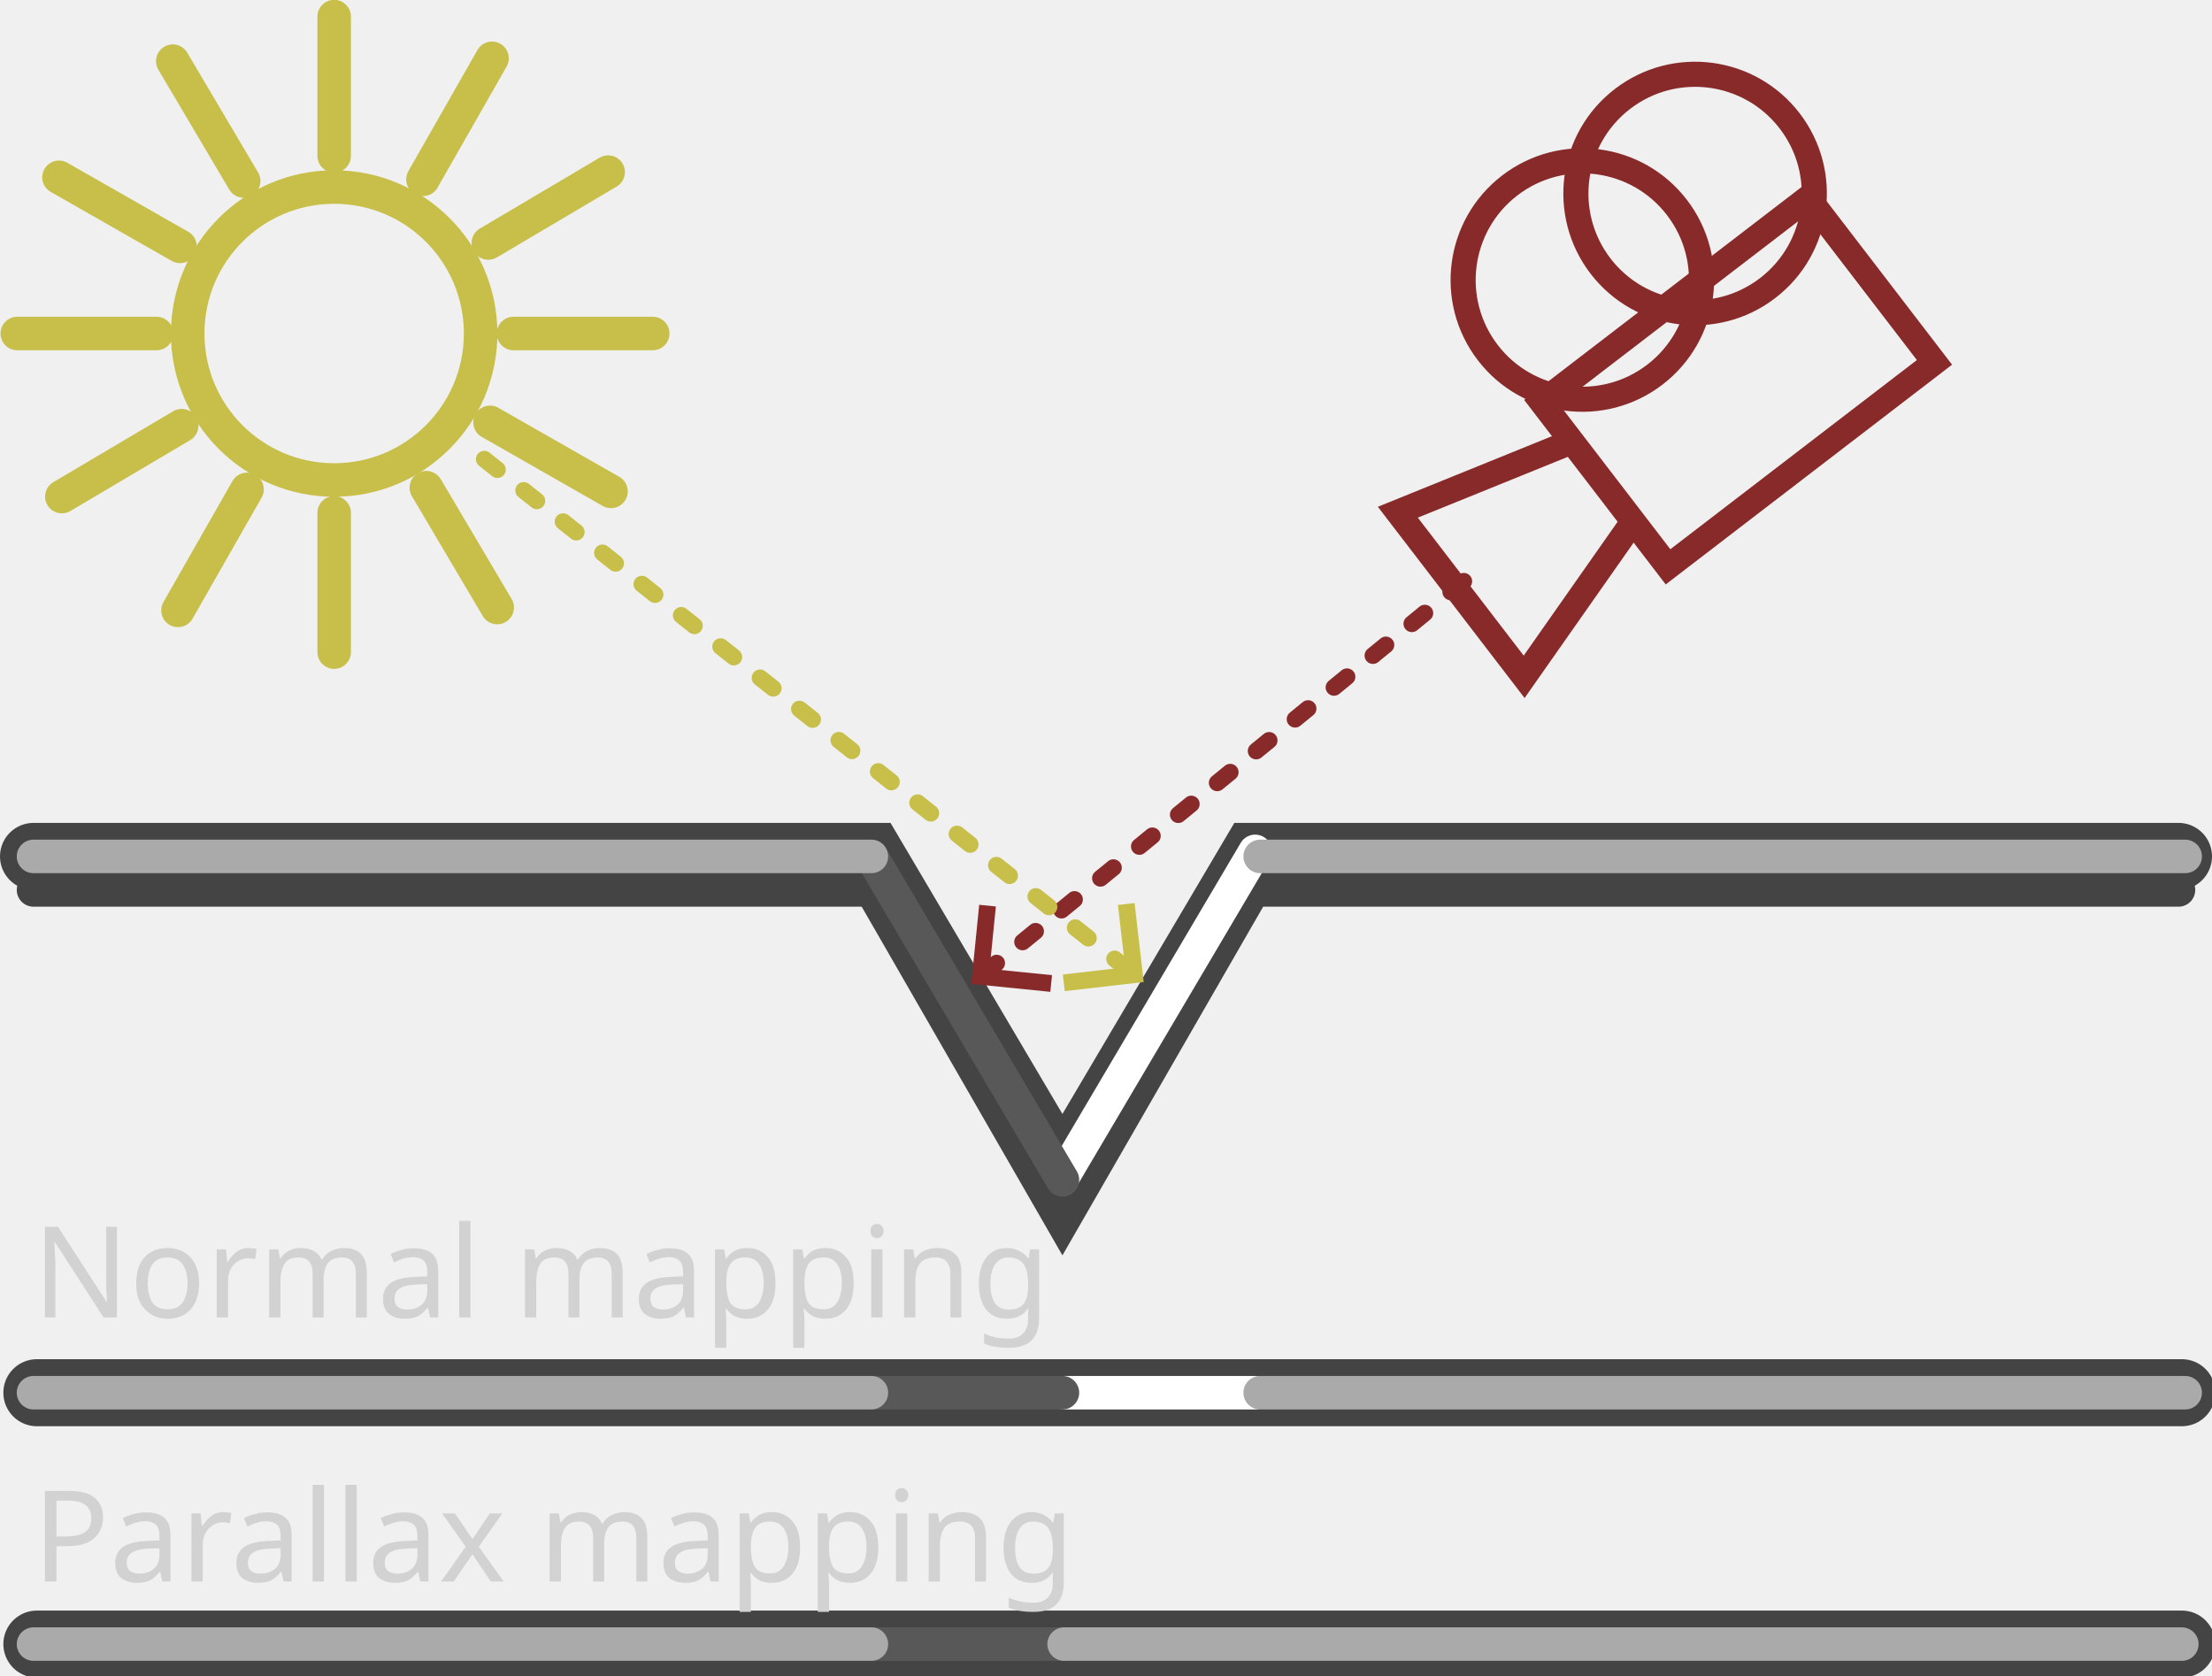
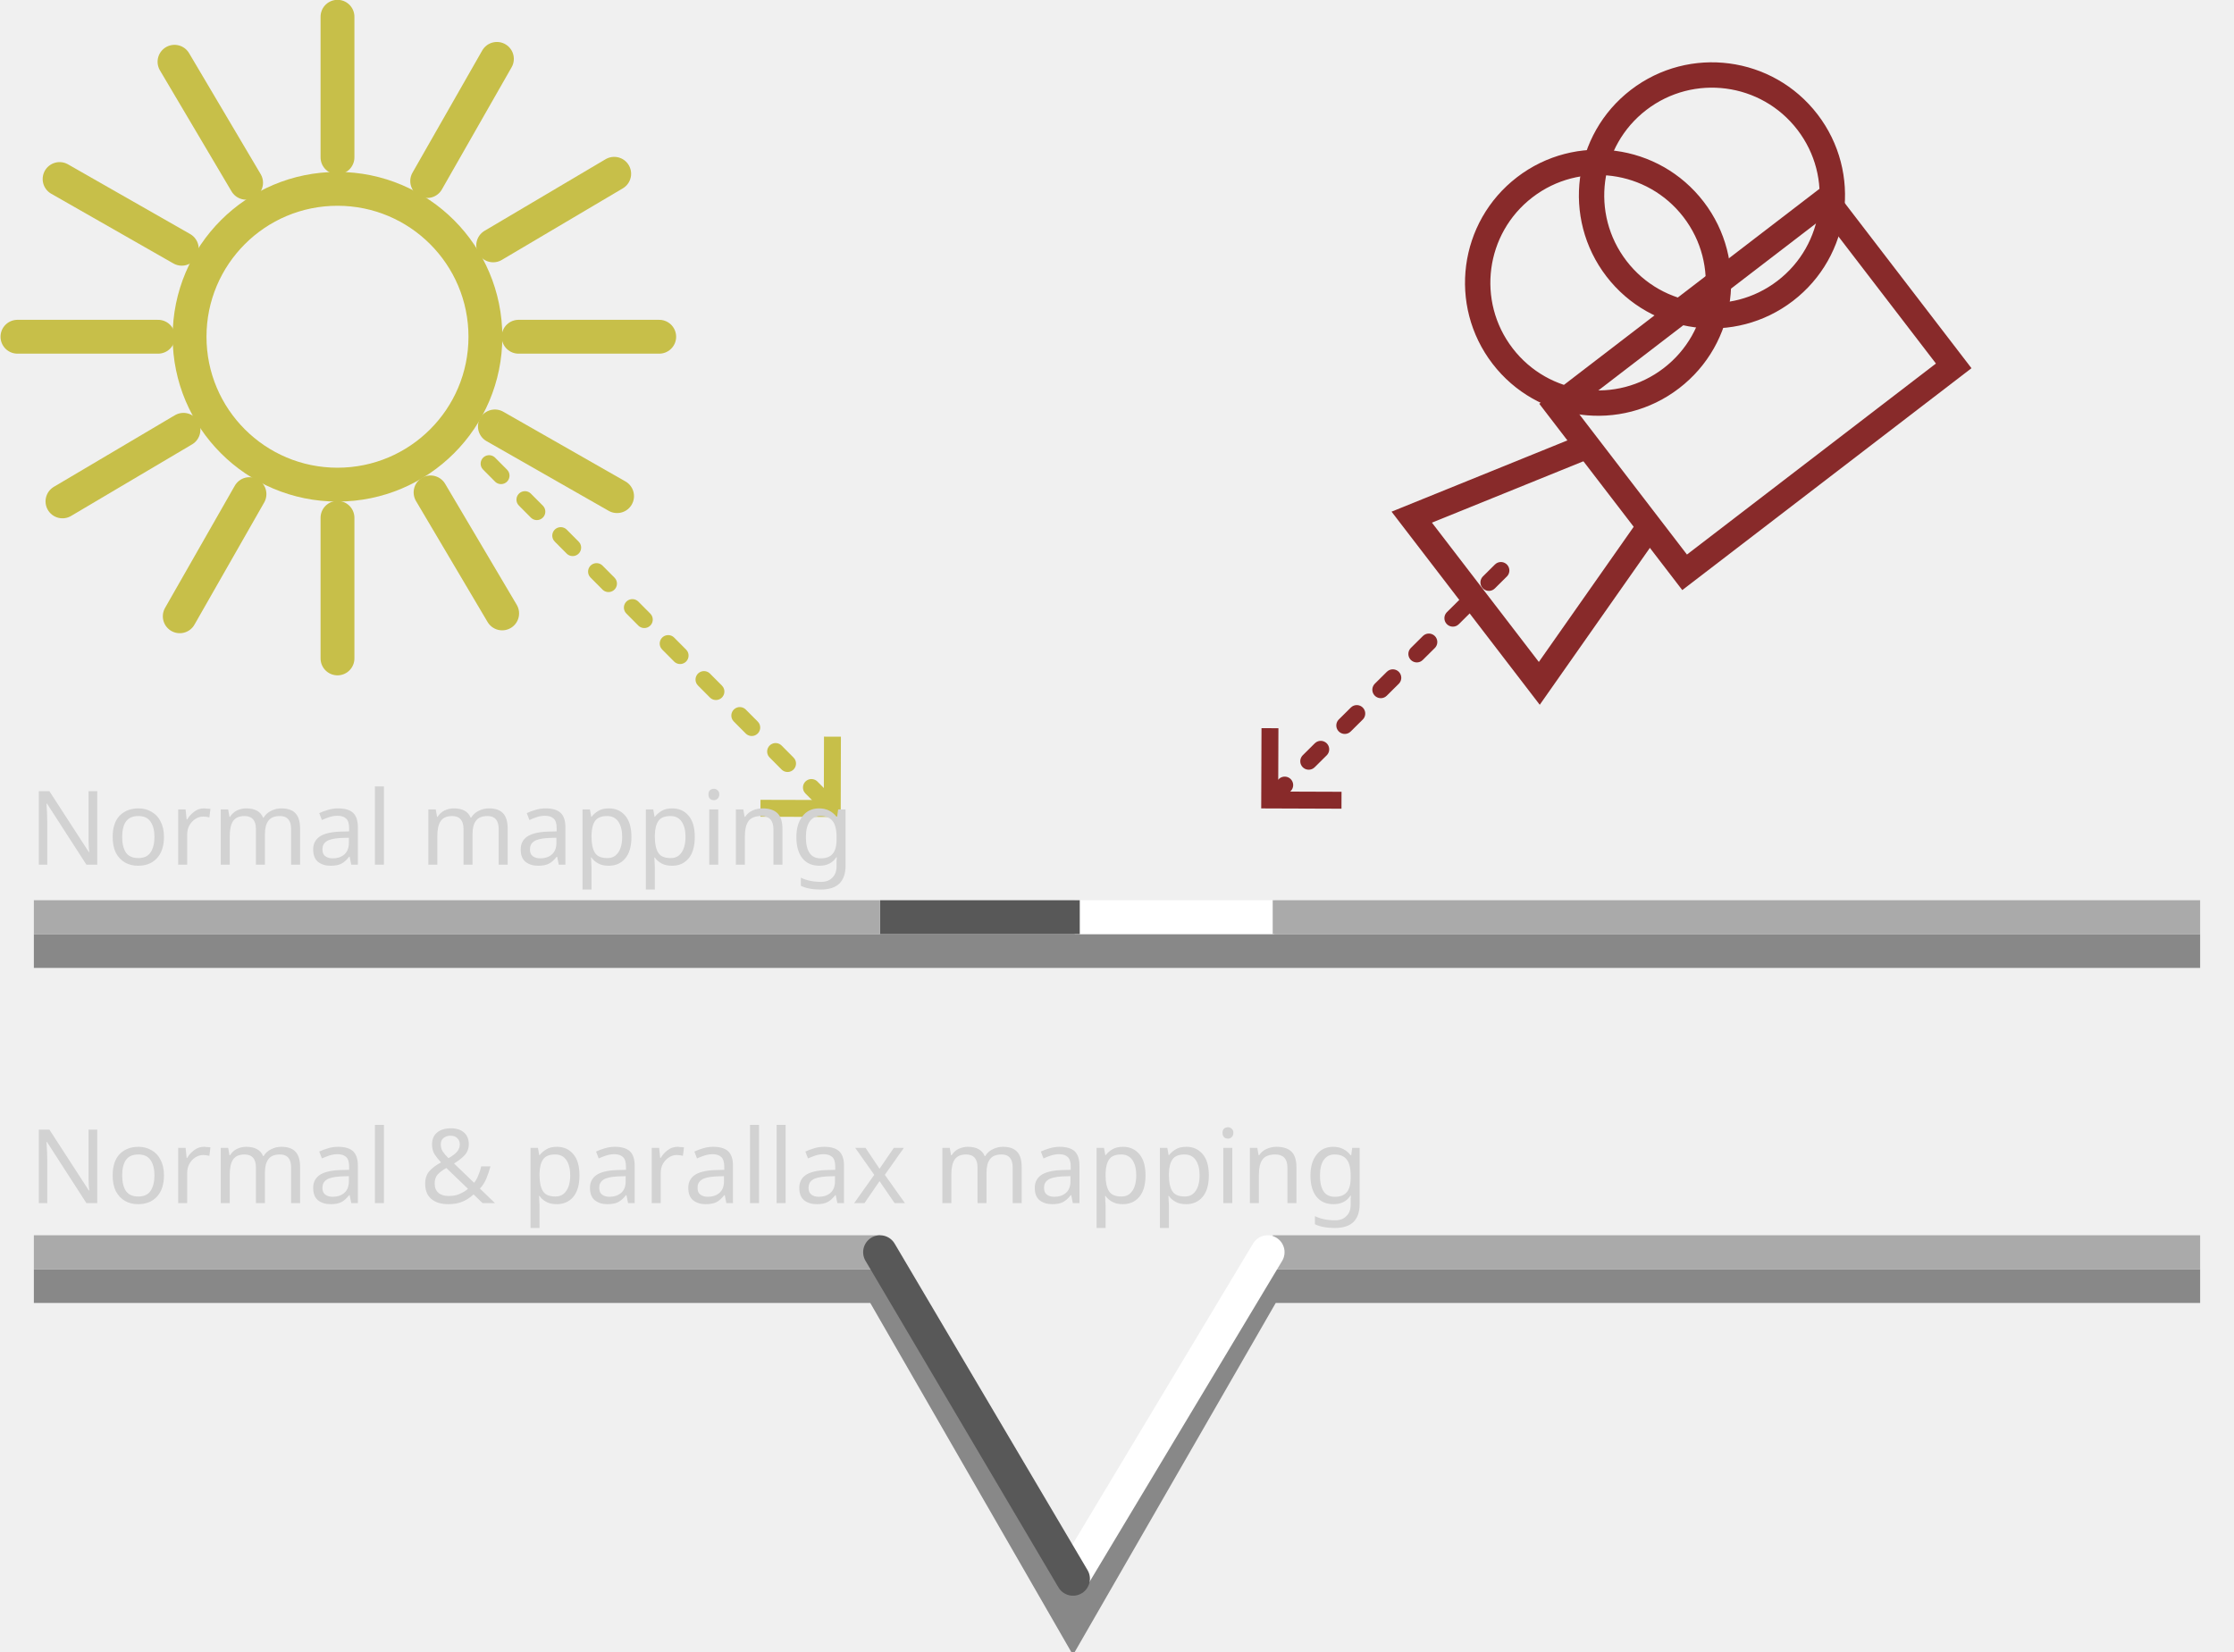
- <svg xmlns="http://www.w3.org/2000/svg" width="132mm" height="100mm" version="1.1" viewBox="0 0 132 100">
+ <svg xmlns="http://www.w3.org/2000/svg" width="132mm" height="97.6mm" version="1.1" viewBox="0 0 132 97.6">
  <defs>
    <marker id="a" overflow="visible" markerHeight="6.707" markerWidth="4.061" orient="auto-start-reverse" preserveAspectRatio="xMidYMid" viewBox="0 0 4.061 6.707">
      <path transform="rotate(180 .125 0)" d="m3-3-3 3 3 3" fill="none" stroke="context-stroke" />
    </marker>
  </defs>
  <g transform="translate(-31.8 -60.9)" style="paint-order:markers fill stroke">
-     <path d="m33.8 112h50l11.4 19.3 11.4-19.3h55.2" fill="none" stop-color="#d2d2d2" stroke="#444" stroke-linecap="round" stroke-width="4" />
-     <path d="m162 144h-128" stop-color="#d2d2d2" stroke="#444" stroke-linecap="round" stroke-width="4" />
-     <g transform="translate(.141)">
-       <g stroke="#c7bf49" stroke-linecap="round" stroke-width="2">
-         <circle cx="51.6" cy="80.8" r="8.74" fill="none" />
-         <g>
-           <path d="m51.6 91.5v8.31" />
-           <path d="m57.1 90 4.23 7.15" />
-           <path d="m60.9 86.1 7.22 4.12" />
-           <path d="m62.3 80.8h8.31" />
-           <path d="m60.8 75.4 7.15-4.23" />
-           <path d="m56.9 71.6 4.12-7.22" />
-           <path d="m51.6 70.2v-8.31" />
-           <path d="m46.2 71.7-4.23-7.15" />
-           <path d="m42.4 75.6-7.22-4.12" />
-           <path d="m41 80.8h-8.31" />
-           <path d="m42.5 86.3-7.15 4.23" />
-           <path d="m46.4 90.1-4.12 7.22" />
-         </g>
+     <g transform="translate(0 -26.9)" fill="none" stroke-linecap="butt">
+       <g stroke-width="2">
+         <path d="m33.8 144h128" stroke="#888" />
+         <path d="m95.3 142h11.8" stroke="#fff" />
+         <path d="m83.8 142h11.8" stroke="#585858" />
+         <path d="m33.8 142h50" stroke="#aaa" />
+         <path d="m107 142h54.8" stroke="#aaa" />
      </g>
    </g>
-     <g fill="none" stroke-linecap="round">
-       <g stroke-width="2">
-         <path d="m33.8 114h50l11.4 19.8 11.4-19.8h55.2" stroke="#444" />
-         <path d="m95.3 131 11.4-19.3" stroke="#fff" />
-         <path d="m83.8 112 11.4 19.3" stroke="#585858" />
-         <path d="m33.8 112h50" stroke="#aaa" />
-       </g>
-       <path d="m90.5 119 30.1-24.6" marker-start="url(#a)" stroke="#882a2a" stroke-dasharray="1, 2" />
-     </g>
-     <path d="m60.7 88.3 38.6 30.6" marker-end="url(#a)" stroke="#c7bf49" stroke-dasharray="1, 2" stroke-linecap="round" />
-     <g fill="none" stroke-linecap="round" stroke-width="2">
-       <path d="m95.3 144h11.4" stroke="#fff" />
-       <path d="m83.8 144h11.4" stroke="#585858" />
-       <g stroke="#aaa">
-         <path d="m107 144h55.2" />
-         <path d="m107 112h55.2" />
-         <path d="m33.8 144h50" />
+     <g transform="translate(.141)">
+       <g stroke="#c7bf49" stroke-width="2" stroke-linecap="round">
+         <circle cx="51.6" cy="80.8" r="8.74" fill="none" />
+         <path d="m51.6 91.5v8.31" />
+         <path d="m57.1 90 4.23 7.15" />
+         <path d="m60.9 86.1 7.22 4.12" />
+         <path d="m62.3 80.8h8.31" />
+         <path d="m60.8 75.4 7.15-4.23" />
+         <path d="m56.9 71.6 4.12-7.22" />
+         <path d="m51.6 70.2v-8.31" />
+         <path d="m46.2 71.7-4.23-7.15" />
+         <path d="m42.4 75.6-7.22-4.12" />
+         <path d="m41 80.8h-8.31" />
+         <path d="m42.5 86.3-7.15 4.23" />
+         <path d="m46.4 90.1-4.12 7.22" />
      </g>
    </g>
-     <path d="m162 159h-128" stroke="#444" stroke-linecap="round" stroke-width="4" />
-     <g fill="none" stroke-linecap="round" stroke-width="2">
-       <path d="m83.8 159h11.4" stroke="#585858" />
-       <path d="m95.3 159h66.7" stroke="#aaa" />
-       <path d="m33.8 159h50" stroke="#aaa" />
+     <path d="m107 108 13.8-13.7" fill="none" marker-start="url(#a)" stroke="#882a2a" stroke-dasharray="1, 2" stroke-linecap="round" />
+     <path d="m60.7 88.3 20.1 20.2" fill="#c7bf49" marker-end="url(#a)" stroke="#c7bf49" stroke-dasharray="1, 2" stroke-linecap="round" />
+     <g transform="translate(0 22.9)" fill="none" stroke-linecap="butt">
+       <g stroke-width="2">
+         <path d="m33.8 114h50l11.4 19.8 11.4-19.8h55.2" stroke="#888" />
+         <path d="m33.8 112h50" stroke="#aaa" />
+         <path d="m107 112h54.8" stroke="#aaa" />
+         <path d="m95.3 131 11.4-19" stroke="#fff" stroke-linecap="round" />
+         <path d="m83.8 112 11.4 19.3" stroke="#585858" stroke-linecap="round" />
+       </g>
    </g>
    <g>
-       <text x="33.746" y="155.269" dominant-baseline="auto" fill="#d2d2d2" font-family="sans-serif" font-size="7.58px" letter-spacing="0px" stroke-width=".188" word-spacing="0px" style="font-feature-settings:normal;font-variant-alternates:normal;font-variant-caps:normal;font-variant-ligatures:normal;font-variant-numeric:normal;font-variant-position:normal;line-height:1.25;shape-padding:0;text-decoration-color:#d2d2d2;text-decoration-line:none;text-decoration-style:solid;text-indent:0;text-orientation:mixed;text-transform:none;white-space:normal" xml:space="preserve">
-         <tspan x="33.746" y="155.269" stroke-width=".188">Parallax mapping</tspan>
-       </text>
-       <text x="33.746" y="139.508" dominant-baseline="auto" fill="#d2d2d2" font-family="sans-serif" font-size="7.58px" letter-spacing="0px" stroke-width=".188" word-spacing="0px" style="font-feature-settings:normal;font-variant-alternates:normal;font-variant-caps:normal;font-variant-ligatures:normal;font-variant-numeric:normal;font-variant-position:normal;line-height:1.25;shape-padding:0;text-decoration-color:#d2d2d2;text-decoration-line:none;text-decoration-style:solid;text-indent:0;text-orientation:mixed;text-transform:none;white-space:normal" xml:space="preserve">
-         <tspan x="33.746" y="139.508" stroke-width=".188">Normal mapping</tspan>
-       </text>
      <g transform="matrix(-.684 0 0 .684 198 55.4)" stroke="#882a2a" stroke-width="2.19">
        <g transform="rotate(43.8 76.1 62.3)" stroke-width="2.19">
          <g transform="rotate(-6.3 94.3 32)" fill="none" stroke="#882a2a" stroke-linecap="round" stroke-width="2.19">
-             <rect x="57.6" y="25.2" width="29.3" height="18.1" style="paint-order:markers fill stroke" />
-             <path d="m87.2 38.4 15.5 4.87v-18.1l-15.5 4.28" style="paint-order:markers fill stroke" />
-             <circle cx="65.2" cy="18.9" r="10.4" style="paint-order:markers fill stroke" />
-             <circle cx="77.6" cy="18.9" r="10.4" style="paint-order:markers fill stroke" />
+             <rect x="57.6" y="25.2" width="29.3" height="18.1" />
+             <path d="m87.2 38.4 15.5 4.87v-18.1l-15.5 4.28" />
+             <circle cx="65.2" cy="18.9" r="10.4" />
+             <circle cx="77.6" cy="18.9" r="10.4" />
          </g>
        </g>
      </g>
+       <text fill="#d2d2d2" font-family="'Fira Sans',sans-serif" font-size="6.09px" xml:space="preserve">
+         <tspan x="33.5" y="112">Normal mapping</tspan>
+       </text>
+       <text fill="#d2d2d2" font-family="'Fira Sans',sans-serif" font-size="6.09px" xml:space="preserve">
+         <tspan x="33.5" y="132">Normal &amp; parallax mapping</tspan>
+       </text>
    </g>
  </g>
</svg>
